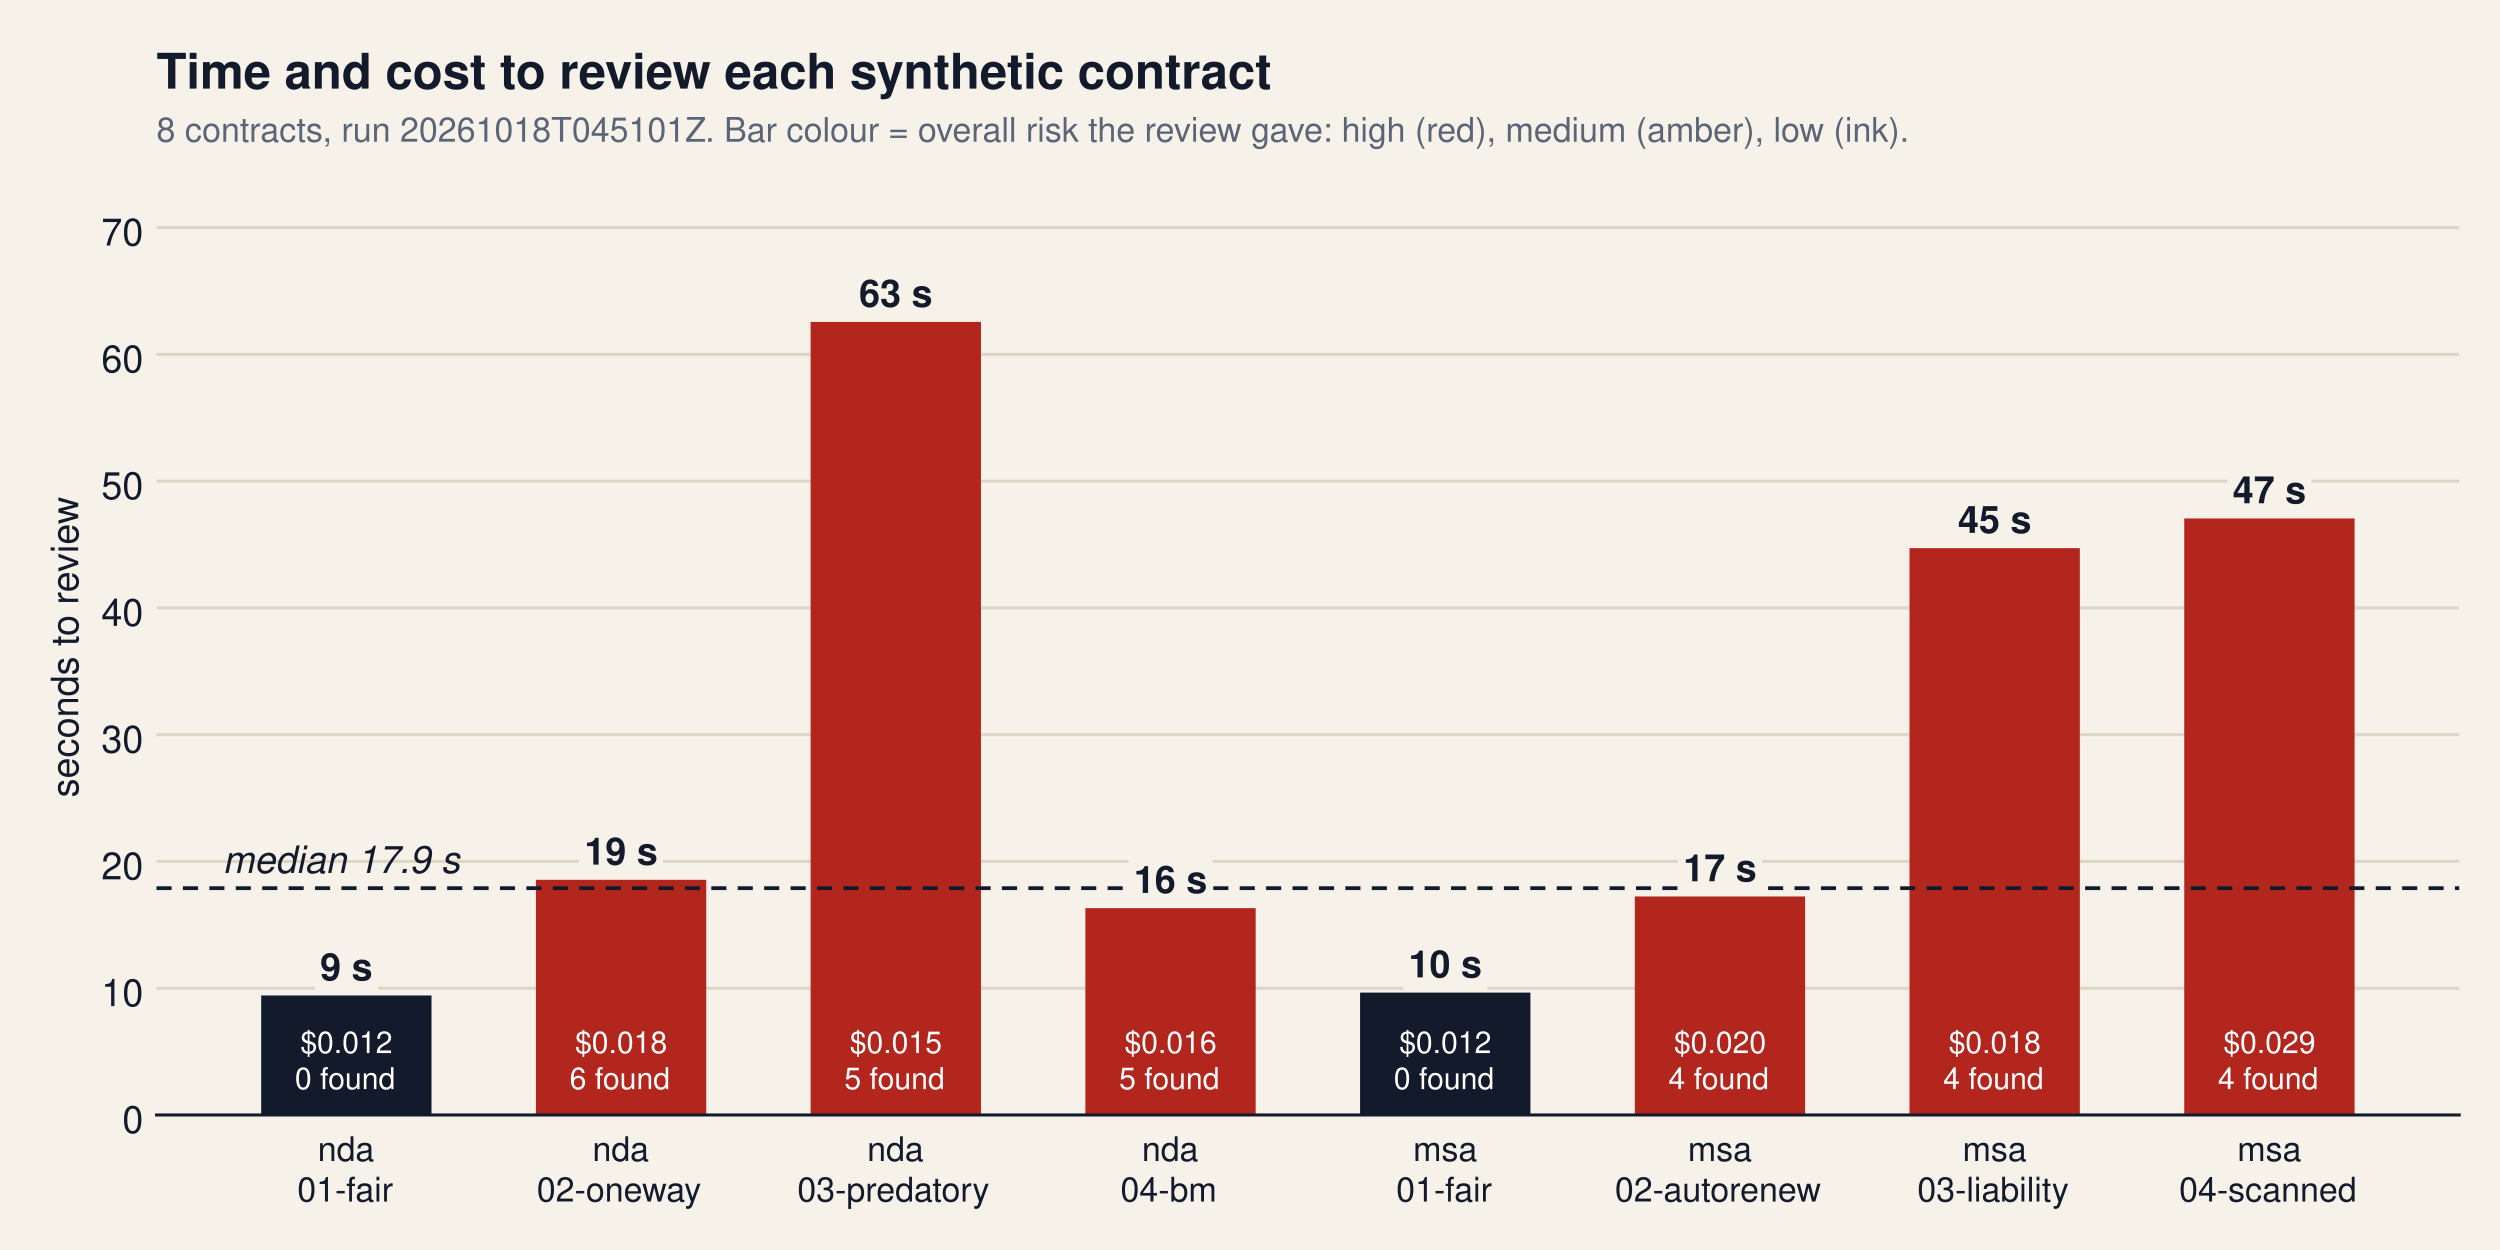
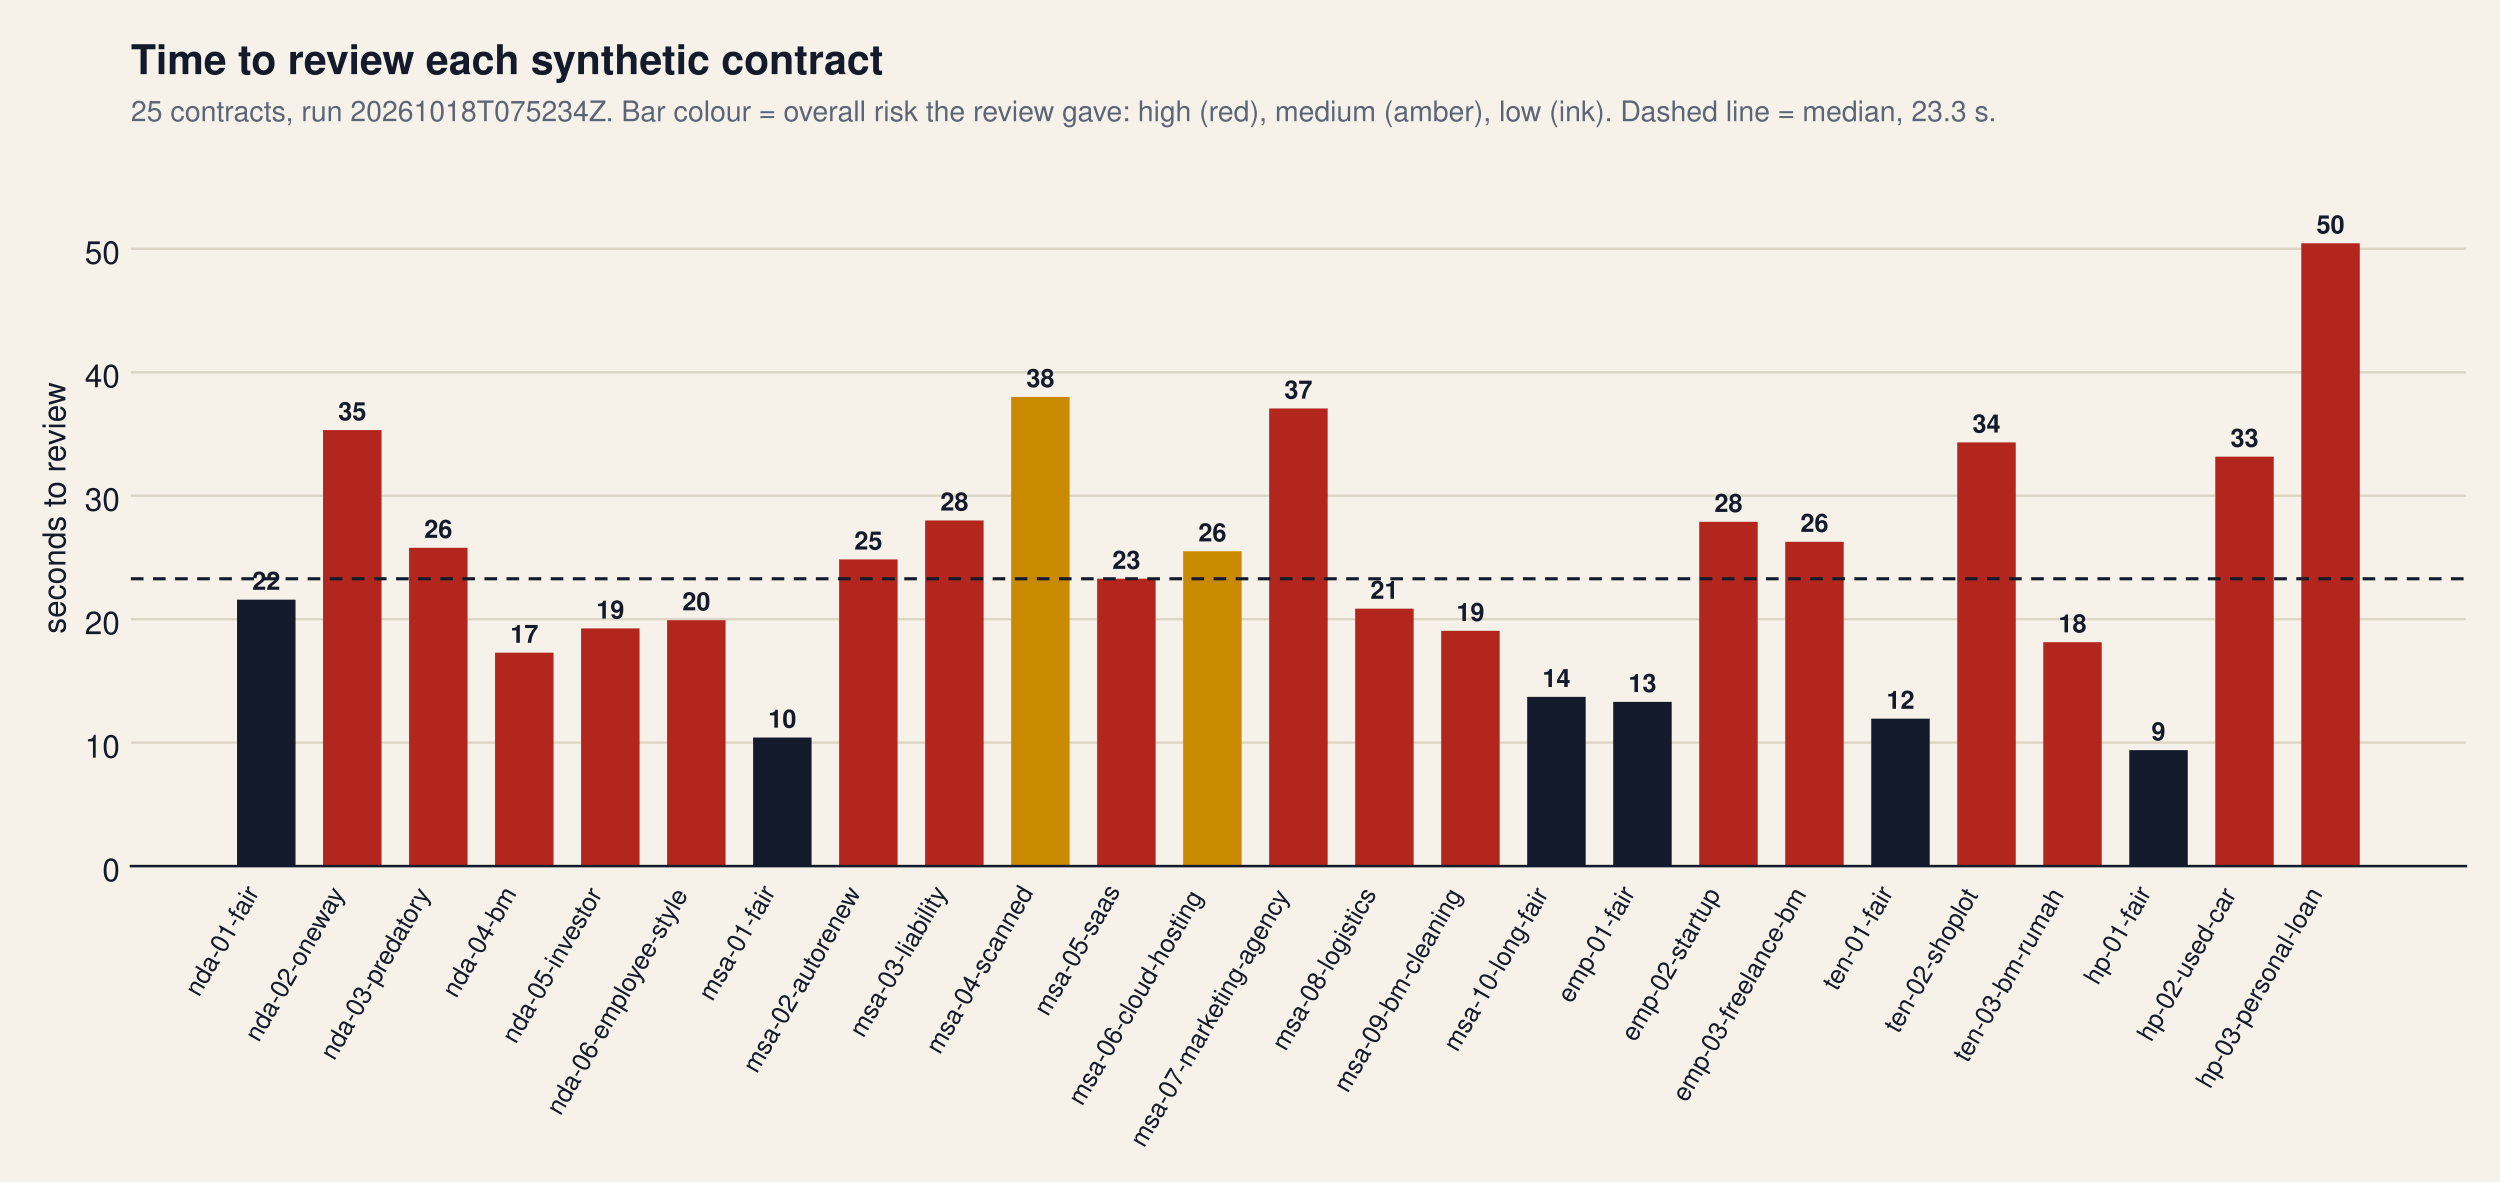
- <svg xmlns="http://www.w3.org/2000/svg" width="662.4pt" height="331.2pt" viewBox="0 0 662.4 331.2" version="1.1">
+ <svg xmlns="http://www.w3.org/2000/svg" width="792pt" height="374.4pt" viewBox="0 0 792 374.4" version="1.1">
  <defs>
    <style type="text/css">*{stroke-linejoin: round; stroke-linecap: butt}</style>
  </defs>
  <g id="figure_1">
    <g id="patch_1">
-       <path d="M 0 331.2  L 662.4 331.2  L 662.4 0  L 0 0  z " style="fill: #f6f2e9" />
+       <path d="M 0 374.4  L 792 374.4  L 792 0  L 0 0  z " style="fill: #f6f2e9" />
    </g>
    <g id="axes_1">
      <g id="patch_2">
-         <path d="M 41.47 295.426  L 651.6 295.426  L 651.6 47.475  L 41.47 47.475  z " style="fill: #f6f2e9" />
+         <path d="M 41.47 274.38  L 781.2 274.38  L 781.2 47.475  L 41.47 47.475  z " style="fill: #f6f2e9" />
      </g>
      <g id="matplotlib.axis_1">
        <g id="xtick_1">
          <g id="line2d_1" />
          <g id="text_1">
-             <text style="font-size: 9px; font-family: 'Helvetica Neue', 'Helvetica', 'DejaVu Sans'; fill: #121a2b" transform="translate(84.18152 307.62)">nda</text>
-             <text style="font-size: 9px; font-family: 'Helvetica Neue', 'Helvetica', 'DejaVu Sans'; fill: #121a2b" transform="translate(78.76816 318.357)">01-fair</text>
+             <text style="font-size: 8px; font-family: 'Helvetica Neue', 'Helvetica', 'DejaVu Sans'; fill: #121a2b" transform="translate(63.0271 316.079) rotate(-60)">nda-01-fair</text>
          </g>
        </g>
        <g id="xtick_2">
          <g id="line2d_2" />
          <g id="text_2">
-             <text style="font-size: 9px; font-family: 'Helvetica Neue', 'Helvetica', 'DejaVu Sans'; fill: #121a2b" transform="translate(156.972 307.62)">nda</text>
-             <text style="font-size: 9px; font-family: 'Helvetica Neue', 'Helvetica', 'DejaVu Sans'; fill: #121a2b" transform="translate(142.2254 318.357)">02-oneway</text>
+             <text style="font-size: 8px; font-family: 'Helvetica Neue', 'Helvetica', 'DejaVu Sans'; fill: #121a2b" transform="translate(81.97889 330.4485) rotate(-60)">nda-02-oneway</text>
          </g>
        </g>
        <g id="xtick_3">
          <g id="line2d_3" />
          <g id="text_3">
-             <text style="font-size: 9px; font-family: 'Helvetica Neue', 'Helvetica', 'DejaVu Sans'; fill: #121a2b" transform="translate(229.7625 307.62)">nda</text>
-             <text style="font-size: 9px; font-family: 'Helvetica Neue', 'Helvetica', 'DejaVu Sans'; fill: #121a2b" transform="translate(211.2584 318.357)">03-predatory</text>
+             <text style="font-size: 8px; font-family: 'Helvetica Neue', 'Helvetica', 'DejaVu Sans'; fill: #121a2b" transform="translate(105.8869 336.2335) rotate(-60)">nda-03-predatory</text>
          </g>
        </g>
        <g id="xtick_4">
          <g id="line2d_4" />
          <g id="text_4">
-             <text style="font-size: 9px; font-family: 'Helvetica Neue', 'Helvetica', 'DejaVu Sans'; fill: #121a2b" transform="translate(302.553 307.62)">nda</text>
-             <text style="font-size: 9px; font-family: 'Helvetica Neue', 'Helvetica', 'DejaVu Sans'; fill: #121a2b" transform="translate(296.8788 318.357)">04-bm</text>
+             <text style="font-size: 8px; font-family: 'Helvetica Neue', 'Helvetica', 'DejaVu Sans'; fill: #121a2b" transform="translate(144.5394 316.4806) rotate(-60)">nda-04-bm</text>
          </g>
        </g>
        <g id="xtick_5">
          <g id="line2d_5" />
          <g id="text_5">
-             <text style="font-size: 9px; font-family: 'Helvetica Neue', 'Helvetica', 'DejaVu Sans'; fill: #121a2b" transform="translate(374.4253 307.62)">msa</text>
-             <text style="font-size: 9px; font-family: 'Helvetica Neue', 'Helvetica', 'DejaVu Sans'; fill: #121a2b" transform="translate(369.9302 318.357)">01-fair</text>
+             <text style="font-size: 8px; font-family: 'Helvetica Neue', 'Helvetica', 'DejaVu Sans'; fill: #121a2b" transform="translate(163.423 330.9681) rotate(-60)">nda-05-investor</text>
          </g>
        </g>
        <g id="xtick_6">
          <g id="line2d_6" />
          <g id="text_6">
-             <text style="font-size: 9px; font-family: 'Helvetica Neue', 'Helvetica', 'DejaVu Sans'; fill: #121a2b" transform="translate(447.2158 307.62)">msa</text>
-             <text style="font-size: 9px; font-family: 'Helvetica Neue', 'Helvetica', 'DejaVu Sans'; fill: #121a2b" transform="translate(427.884 318.357)">02-autorenew</text>
+             <text style="font-size: 8px; font-family: 'Helvetica Neue', 'Helvetica', 'DejaVu Sans'; fill: #121a2b" transform="translate(177.5542 353.6872) rotate(-60)">nda-06-employee-style</text>
          </g>
        </g>
        <g id="xtick_7">
          <g id="line2d_7" />
          <g id="text_7">
-             <text style="font-size: 9px; font-family: 'Helvetica Neue', 'Helvetica', 'DejaVu Sans'; fill: #121a2b" transform="translate(520.0063 307.62)">msa</text>
-             <text style="font-size: 9px; font-family: 'Helvetica Neue', 'Helvetica', 'DejaVu Sans'; fill: #121a2b" transform="translate(508.0088 318.357)">03-liability</text>
+             <text style="font-size: 8px; font-family: 'Helvetica Neue', 'Helvetica', 'DejaVu Sans'; fill: #121a2b" transform="translate(225.6991 317.4928) rotate(-60)">msa-01-fair</text>
          </g>
        </g>
        <g id="xtick_8">
          <g id="line2d_8" />
          <g id="text_8">
-             <text style="font-size: 9px; font-family: 'Helvetica Neue', 'Helvetica', 'DejaVu Sans'; fill: #121a2b" transform="translate(592.7968 307.62)">msa</text>
-             <text style="font-size: 9px; font-family: 'Helvetica Neue', 'Helvetica', 'DejaVu Sans'; fill: #121a2b" transform="translate(577.3758 318.357)">04-scanned</text>
+             <text style="font-size: 8px; font-family: 'Helvetica Neue', 'Helvetica', 'DejaVu Sans'; fill: #121a2b" transform="translate(239.7591 340.3353) rotate(-60)">msa-02-autorenew</text>
+           </g>
+         </g>
+         <g id="xtick_9">
+           <g id="line2d_9" />
+           <g id="text_9">
+             <text style="font-size: 8px; font-family: 'Helvetica Neue', 'Helvetica', 'DejaVu Sans'; fill: #121a2b" transform="translate(273.5265 329.0434) rotate(-60)">msa-03-liability</text>
+           </g>
+         </g>
+         <g id="xtick_10">
+           <g id="line2d_10" />
+           <g id="text_10">
+             <text style="font-size: 8px; font-family: 'Helvetica Neue', 'Helvetica', 'DejaVu Sans'; fill: #121a2b" transform="translate(297.7314 334.3142) rotate(-60)">msa-04-scanned</text>
+           </g>
+         </g>
+         <g id="xtick_11">
+           <g id="line2d_11" />
+           <g id="text_11">
+             <text style="font-size: 8px; font-family: 'Helvetica Neue', 'Helvetica', 'DejaVu Sans'; fill: #121a2b" transform="translate(331.9469 322.2462) rotate(-60)">msa-05-saas</text>
+           </g>
+         </g>
+         <g id="xtick_12">
+           <g id="line2d_12" />
+           <g id="text_12">
+             <text style="font-size: 8px; font-family: 'Helvetica Neue', 'Helvetica', 'DejaVu Sans'; fill: #121a2b" transform="translate(342.8187 350.6107) rotate(-60)">msa-06-cloud-hosting</text>
+           </g>
+         </g>
+         <g id="xtick_13">
+           <g id="line2d_13" />
+           <g id="text_13">
+             <text style="font-size: 8px; font-family: 'Helvetica Neue', 'Helvetica', 'DejaVu Sans'; fill: #121a2b" transform="translate(362.4343 363.8305) rotate(-60)">msa-07-marketing-agency</text>
+           </g>
+         </g>
+         <g id="xtick_14">
+           <g id="line2d_14" />
+           <g id="text_14">
+             <text style="font-size: 8px; font-family: 'Helvetica Neue', 'Helvetica', 'DejaVu Sans'; fill: #121a2b" transform="translate(407.3223 333.2772) rotate(-60)">msa-08-logistics</text>
+           </g>
+         </g>
+         <g id="xtick_15">
+           <g id="line2d_15" />
+           <g id="text_15">
+             <text style="font-size: 8px; font-family: 'Helvetica Neue', 'Helvetica', 'DejaVu Sans'; fill: #121a2b" transform="translate(426.931 346.5089) rotate(-60)">msa-09-bm-cleaning</text>
+           </g>
+         </g>
+         <g id="xtick_16">
+           <g id="line2d_16" />
+           <g id="text_16">
+             <text style="font-size: 8px; font-family: 'Helvetica Neue', 'Helvetica', 'DejaVu Sans'; fill: #121a2b" transform="translate(461.6709 333.5326) rotate(-60)">msa-10-long-fair</text>
+           </g>
+         </g>
+         <g id="xtick_17">
+           <g id="line2d_17" />
+           <g id="text_17">
+             <text style="font-size: 8px; font-family: 'Helvetica Neue', 'Helvetica', 'DejaVu Sans'; fill: #121a2b" transform="translate(497.8077 318.1369) rotate(-60)">emp-01-fair</text>
+           </g>
+         </g>
+         <g id="xtick_18">
+           <g id="line2d_18" />
+           <g id="text_18">
+             <text style="font-size: 8px; font-family: 'Helvetica Neue', 'Helvetica', 'DejaVu Sans'; fill: #121a2b" transform="translate(518.012 330.337) rotate(-60)">emp-02-startup</text>
+           </g>
+         </g>
+         <g id="xtick_19">
+           <g id="line2d_19" />
+           <g id="text_19">
+             <text style="font-size: 8px; font-family: 'Helvetica Neue', 'Helvetica', 'DejaVu Sans'; fill: #121a2b" transform="translate(534.2195 349.4599) rotate(-60)">emp-03-freelance-bm</text>
+           </g>
+         </g>
+         <g id="xtick_20">
+           <g id="line2d_20" />
+           <g id="text_20">
+             <text style="font-size: 8px; font-family: 'Helvetica Neue', 'Helvetica', 'DejaVu Sans'; fill: #121a2b" transform="translate(581.8519 314.1531) rotate(-60)">ten-01-fair</text>
+           </g>
+         </g>
+         <g id="xtick_21">
+           <g id="line2d_21" />
+           <g id="text_21">
+             <text style="font-size: 8px; font-family: 'Helvetica Neue', 'Helvetica', 'DejaVu Sans'; fill: #121a2b" transform="translate(601.3156 327.6361) rotate(-60)">ten-02-shoplot</text>
+           </g>
+         </g>
+         <g id="xtick_22">
+           <g id="line2d_22" />
+           <g id="text_22">
+             <text style="font-size: 8px; font-family: 'Helvetica Neue', 'Helvetica', 'DejaVu Sans'; fill: #121a2b" transform="translate(623.2205 336.8906) rotate(-60)">ten-03-bm-rumah</text>
+           </g>
+         </g>
+         <g id="xtick_23">
+           <g id="line2d_23" />
+           <g id="text_23">
+             <text style="font-size: 8px; font-family: 'Helvetica Neue', 'Helvetica', 'DejaVu Sans'; fill: #121a2b" transform="translate(664.6323 312.3583) rotate(-60)">hp-01-fair</text>
+           </g>
+         </g>
+         <g id="xtick_24">
+           <g id="line2d_24" />
+           <g id="text_24">
+             <text style="font-size: 8px; font-family: 'Helvetica Neue', 'Helvetica', 'DejaVu Sans'; fill: #121a2b" transform="translate(681.5041 330.3305) rotate(-60)">hp-02-used-car</text>
+           </g>
+         </g>
+         <g id="xtick_25">
+           <g id="line2d_25" />
+           <g id="text_25">
+             <text style="font-size: 8px; font-family: 'Helvetica Neue', 'Helvetica', 'DejaVu Sans'; fill: #121a2b" transform="translate(700.1596 345.2132) rotate(-60)">hp-03-personal-loan</text>
          </g>
        </g>
      </g>
      <g id="matplotlib.axis_2">
        <g id="ytick_1">
-           <g id="line2d_9">
-             <path d="M 41.47 295.426  L 651.6 295.426  " clip-path="url(#p189ae8c915)" style="fill: none; stroke: #ddd6c6; stroke-width: 0.8; stroke-linecap: square" />
-           </g>
-           <g id="line2d_10" />
-           <g id="text_9">
-             <text style="font-size: 10px; font-family: 'Helvetica Neue', 'Helvetica', 'DejaVu Sans'; text-anchor: end; fill: #121a2b" x="37.97" y="300.186" transform="rotate(-0 37.97 300.186)">0</text>
+           <g id="line2d_26">
+             <path d="M 41.47 274.38  L 781.2 274.38  " clip-path="url(#p3b7b2de512)" style="fill: none; stroke: #ddd6c6; stroke-width: 0.8; stroke-linecap: square" />
+           </g>
+           <g id="line2d_27" />
+           <g id="text_26">
+             <text style="font-size: 10px; font-family: 'Helvetica Neue', 'Helvetica', 'DejaVu Sans'; text-anchor: end; fill: #121a2b" x="37.97" y="279.14" transform="rotate(-0 37.97 279.14)">0</text>
          </g>
        </g>
        <g id="ytick_2">
-           <g id="line2d_11">
-             <path d="M 41.47 261.836  L 651.6 261.836  " clip-path="url(#p189ae8c915)" style="fill: none; stroke: #ddd6c6; stroke-width: 0.8; stroke-linecap: square" />
-           </g>
-           <g id="line2d_12" />
-           <g id="text_10">
-             <text style="font-size: 10px; font-family: 'Helvetica Neue', 'Helvetica', 'DejaVu Sans'; text-anchor: end; fill: #121a2b" x="37.97" y="266.596" transform="rotate(-0 37.97 266.5962)">10</text>
+           <g id="line2d_28">
+             <path d="M 41.47 235.266  L 781.2 235.266  " clip-path="url(#p3b7b2de512)" style="fill: none; stroke: #ddd6c6; stroke-width: 0.8; stroke-linecap: square" />
+           </g>
+           <g id="line2d_29" />
+           <g id="text_27">
+             <text style="font-size: 10px; font-family: 'Helvetica Neue', 'Helvetica', 'DejaVu Sans'; text-anchor: end; fill: #121a2b" x="37.97" y="240.026" transform="rotate(-0 37.97 240.0264)">10</text>
          </g>
        </g>
        <g id="ytick_3">
-           <g id="line2d_13">
-             <path d="M 41.47 228.246  L 651.6 228.246  " clip-path="url(#p189ae8c915)" style="fill: none; stroke: #ddd6c6; stroke-width: 0.8; stroke-linecap: square" />
-           </g>
-           <g id="line2d_14" />
-           <g id="text_11">
-             <text style="font-size: 10px; font-family: 'Helvetica Neue', 'Helvetica', 'DejaVu Sans'; text-anchor: end; fill: #121a2b" x="37.97" y="233.006" transform="rotate(-0 37.97 233.0063)">20</text>
+           <g id="line2d_30">
+             <path d="M 41.47 196.153  L 781.2 196.153  " clip-path="url(#p3b7b2de512)" style="fill: none; stroke: #ddd6c6; stroke-width: 0.8; stroke-linecap: square" />
+           </g>
+           <g id="line2d_31" />
+           <g id="text_28">
+             <text style="font-size: 10px; font-family: 'Helvetica Neue', 'Helvetica', 'DejaVu Sans'; text-anchor: end; fill: #121a2b" x="37.97" y="200.913" transform="rotate(-0 37.97 200.9128)">20</text>
          </g>
        </g>
        <g id="ytick_4">
-           <g id="line2d_15">
-             <path d="M 41.47 194.656  L 651.6 194.656  " clip-path="url(#p189ae8c915)" style="fill: none; stroke: #ddd6c6; stroke-width: 0.8; stroke-linecap: square" />
-           </g>
-           <g id="line2d_16" />
-           <g id="text_12">
-             <text style="font-size: 10px; font-family: 'Helvetica Neue', 'Helvetica', 'DejaVu Sans'; text-anchor: end; fill: #121a2b" x="37.97" y="199.416" transform="rotate(-0 37.97 199.4165)">30</text>
+           <g id="line2d_32">
+             <path d="M 41.47 157.039  L 781.2 157.039  " clip-path="url(#p3b7b2de512)" style="fill: none; stroke: #ddd6c6; stroke-width: 0.8; stroke-linecap: square" />
+           </g>
+           <g id="line2d_33" />
+           <g id="text_29">
+             <text style="font-size: 10px; font-family: 'Helvetica Neue', 'Helvetica', 'DejaVu Sans'; text-anchor: end; fill: #121a2b" x="37.97" y="161.799" transform="rotate(-0 37.97 161.7991)">30</text>
          </g>
        </g>
        <g id="ytick_5">
-           <g id="line2d_17">
-             <path d="M 41.47 161.067  L 651.6 161.067  " clip-path="url(#p189ae8c915)" style="fill: none; stroke: #ddd6c6; stroke-width: 0.8; stroke-linecap: square" />
-           </g>
-           <g id="line2d_18" />
-           <g id="text_13">
-             <text style="font-size: 10px; font-family: 'Helvetica Neue', 'Helvetica', 'DejaVu Sans'; text-anchor: end; fill: #121a2b" x="37.97" y="165.827" transform="rotate(-0 37.97 165.8266)">40</text>
+           <g id="line2d_34">
+             <path d="M 41.47 117.925  L 781.2 117.925  " clip-path="url(#p3b7b2de512)" style="fill: none; stroke: #ddd6c6; stroke-width: 0.8; stroke-linecap: square" />
+           </g>
+           <g id="line2d_35" />
+           <g id="text_30">
+             <text style="font-size: 10px; font-family: 'Helvetica Neue', 'Helvetica', 'DejaVu Sans'; text-anchor: end; fill: #121a2b" x="37.97" y="122.685" transform="rotate(-0 37.97 122.6855)">40</text>
          </g>
        </g>
        <g id="ytick_6">
-           <g id="line2d_19">
-             <path d="M 41.47 127.477  L 651.6 127.477  " clip-path="url(#p189ae8c915)" style="fill: none; stroke: #ddd6c6; stroke-width: 0.8; stroke-linecap: square" />
-           </g>
-           <g id="line2d_20" />
-           <g id="text_14">
-             <text style="font-size: 10px; font-family: 'Helvetica Neue', 'Helvetica', 'DejaVu Sans'; text-anchor: end; fill: #121a2b" x="37.97" y="132.237" transform="rotate(-0 37.97 132.2368)">50</text>
-           </g>
-         </g>
-         <g id="ytick_7">
-           <g id="line2d_21">
-             <path d="M 41.47 93.887  L 651.6 93.887  " clip-path="url(#p189ae8c915)" style="fill: none; stroke: #ddd6c6; stroke-width: 0.8; stroke-linecap: square" />
-           </g>
-           <g id="line2d_22" />
-           <g id="text_15">
-             <text style="font-size: 10px; font-family: 'Helvetica Neue', 'Helvetica', 'DejaVu Sans'; text-anchor: end; fill: #121a2b" x="37.97" y="98.647" transform="rotate(-0 37.97 98.64696)">60</text>
-           </g>
-         </g>
-         <g id="ytick_8">
-           <g id="line2d_23">
-             <path d="M 41.47 60.297  L 651.6 60.297  " clip-path="url(#p189ae8c915)" style="fill: none; stroke: #ddd6c6; stroke-width: 0.8; stroke-linecap: square" />
-           </g>
-           <g id="line2d_24" />
-           <g id="text_16">
-             <text style="font-size: 10px; font-family: 'Helvetica Neue', 'Helvetica', 'DejaVu Sans'; text-anchor: end; fill: #121a2b" x="37.97" y="65.057" transform="rotate(-0 37.97 65.05712)">70</text>
-           </g>
-         </g>
-         <g id="text_17">
-           <text style="font-size: 10px; font-family: 'Helvetica Neue', 'Helvetica', 'DejaVu Sans'; text-anchor: middle; fill: #121a2b" x="20.721" y="171.451" transform="rotate(-90 20.72125 171.4505)">seconds to review</text>
+           <g id="line2d_36">
+             <path d="M 41.47 78.812  L 781.2 78.812  " clip-path="url(#p3b7b2de512)" style="fill: none; stroke: #ddd6c6; stroke-width: 0.8; stroke-linecap: square" />
+           </g>
+           <g id="line2d_37" />
+           <g id="text_31">
+             <text style="font-size: 10px; font-family: 'Helvetica Neue', 'Helvetica', 'DejaVu Sans'; text-anchor: end; fill: #121a2b" x="37.97" y="83.572" transform="rotate(-0 37.97 83.57186)">50</text>
+           </g>
+         </g>
+         <g id="text_32">
+           <text style="font-size: 10px; font-family: 'Helvetica Neue', 'Helvetica', 'DejaVu Sans'; text-anchor: middle; fill: #121a2b" x="20.721" y="160.928" transform="rotate(-90 20.72125 160.9275)">seconds to review</text>
        </g>
      </g>
      <g id="patch_3">
-         <path d="M 69.203 295.426  L 114.333 295.426  L 114.333 263.757  L 69.203 263.757  z " clip-path="url(#p189ae8c915)" style="fill: #121a2b" />
+         <path d="M 75.094 274.38  L 93.623 274.38  L 93.623 189.977  L 75.094 189.977  z " clip-path="url(#p3b7b2de512)" style="fill: #121a2b" />
      </g>
      <g id="patch_4">
-         <path d="M 141.994 295.426  L 187.124 295.426  L 187.124 233.117  L 141.994 233.117  z " clip-path="url(#p189ae8c915)" style="fill: #b3261e" />
+         <path d="M 102.342 274.38  L 120.871 274.38  L 120.871 136.254  L 102.342 136.254  z " clip-path="url(#p3b7b2de512)" style="fill: #b3261e" />
      </g>
      <g id="patch_5">
-         <path d="M 214.784 295.426  L 259.914 295.426  L 259.914 85.298  L 214.784 85.298  z " clip-path="url(#p189ae8c915)" style="fill: #b3261e" />
+         <path d="M 129.59 274.38  L 148.119 274.38  L 148.119 173.537  L 129.59 173.537  z " clip-path="url(#p3b7b2de512)" style="fill: #b3261e" />
      </g>
      <g id="patch_6">
-         <path d="M 287.575 295.426  L 332.705 295.426  L 332.705 240.617  L 287.575 240.617  z " clip-path="url(#p189ae8c915)" style="fill: #b3261e" />
+         <path d="M 156.838 274.38  L 175.367 274.38  L 175.367 206.772  L 156.838 206.772  z " clip-path="url(#p3b7b2de512)" style="fill: #b3261e" />
      </g>
      <g id="patch_7">
-         <path d="M 360.365 295.426  L 405.495 295.426  L 405.495 262.995  L 360.365 262.995  z " clip-path="url(#p189ae8c915)" style="fill: #121a2b" />
+         <path d="M 184.086 274.38  L 202.615 274.38  L 202.615 199.086  L 184.086 199.086  z " clip-path="url(#p3b7b2de512)" style="fill: #b3261e" />
      </g>
      <g id="patch_8">
-         <path d="M 433.156 295.426  L 478.286 295.426  L 478.286 237.534  L 433.156 237.534  z " clip-path="url(#p189ae8c915)" style="fill: #b3261e" />
+         <path d="M 211.334 274.38  L 229.863 274.38  L 229.863 196.485  L 211.334 196.485  z " clip-path="url(#p3b7b2de512)" style="fill: #b3261e" />
      </g>
      <g id="patch_9">
-         <path d="M 505.946 295.426  L 551.076 295.426  L 551.076 145.229  L 505.946 145.229  z " clip-path="url(#p189ae8c915)" style="fill: #b3261e" />
+         <path d="M 238.582 274.38  L 257.111 274.38  L 257.111 233.651  L 238.582 233.651  z " clip-path="url(#p3b7b2de512)" style="fill: #121a2b" />
      </g>
      <g id="patch_10">
-         <path d="M 578.737 295.426  L 623.867 295.426  L 623.867 137.376  L 578.737 137.376  z " clip-path="url(#p189ae8c915)" style="fill: #b3261e" />
-       </g>
-       <g id="line2d_25">
-         <path d="M 41.47 235.325  L 651.6 235.325  " clip-path="url(#p189ae8c915)" style="fill: none; stroke-dasharray: 4,3; stroke-dashoffset: 0; stroke: #121a2b" />
+         <path d="M 265.83 274.38  L 284.359 274.38  L 284.359 177.222  L 265.83 177.222  z " clip-path="url(#p3b7b2de512)" style="fill: #b3261e" />
      </g>
      <g id="patch_11">
-         <path d="M 41.47 295.426  L 651.6 295.426  " style="fill: none; stroke: #121a2b; stroke-width: 0.8; stroke-linejoin: miter; stroke-linecap: square" />
-       </g>
-       <g id="text_18">
-         <text style="font-style: italic; font-size: 10px; font-family: 'Helvetica Neue', 'Helvetica', 'DejaVu Sans'; text-anchor: start; fill: #121a2b" x="59.013" y="231.295" transform="rotate(-0 59.01251 231.2946)">median 17.9 s</text>
-       </g>
-       <g id="text_19">
-         <g id="patch_12">
-           <path d="M 83.414 263.397  L 100.123 263.397  L 100.123 248.477  L 83.414 248.477  z " style="fill: #f6f2e9" />
-         </g>
-         <text style="font-weight: 700; font-size: 10px; font-family: 'Helvetica Neue', 'Helvetica', 'DejaVu Sans'; text-anchor: middle; fill: #121a2b" x="91.768" y="259.727" transform="rotate(-0 91.76824 259.7267)">9 s</text>
-       </g>
-       <g id="text_20">
-         <text style="font-size: 8px; font-family: 'Helvetica Neue', 'Helvetica', 'DejaVu Sans'; fill: #ffffff" transform="translate(79.53761 279.0275)">$0.012</text>
-         <text style="font-size: 8px; font-family: 'Helvetica Neue', 'Helvetica', 'DejaVu Sans'; fill: #ffffff" transform="translate(78.13324 288.5715)">0 found</text>
-       </g>
-       <g id="text_21">
-         <g id="patch_13">
-           <path d="M 153.424 232.756  L 175.693 232.756  L 175.693 217.836  L 153.424 217.836  z " style="fill: #f6f2e9" />
-         </g>
-         <text style="font-weight: 700; font-size: 10px; font-family: 'Helvetica Neue', 'Helvetica', 'DejaVu Sans'; text-anchor: middle; fill: #121a2b" x="164.559" y="229.086" transform="rotate(-0 164.5587 229.0861)">19 s</text>
-       </g>
-       <g id="text_22">
-         <text style="font-size: 8px; font-family: 'Helvetica Neue', 'Helvetica', 'DejaVu Sans'; fill: #ffffff" transform="translate(152.3281 279.0275)">$0.018</text>
-         <text style="font-size: 8px; font-family: 'Helvetica Neue', 'Helvetica', 'DejaVu Sans'; fill: #ffffff" transform="translate(150.9237 288.5715)">6 found</text>
-       </g>
-       <g id="text_23">
-         <g id="patch_14">
-           <path d="M 226.215 84.937  L 248.484 84.937  L 248.484 70.017  L 226.215 70.017  z " style="fill: #f6f2e9" />
-         </g>
-         <text style="font-weight: 700; font-size: 10px; font-family: 'Helvetica Neue', 'Helvetica', 'DejaVu Sans'; text-anchor: middle; fill: #121a2b" x="237.349" y="81.267" transform="rotate(-0 237.3492 81.26725)">63 s</text>
-       </g>
-       <g id="text_24">
-         <text style="font-size: 8px; font-family: 'Helvetica Neue', 'Helvetica', 'DejaVu Sans'; fill: #ffffff" transform="translate(225.1186 279.0275)">$0.015</text>
-         <text style="font-size: 8px; font-family: 'Helvetica Neue', 'Helvetica', 'DejaVu Sans'; fill: #ffffff" transform="translate(223.7142 288.5715)">5 found</text>
-       </g>
-       <g id="text_25">
-         <g id="patch_15">
-           <path d="M 299.005 240.257  L 321.274 240.257  L 321.274 225.337  L 299.005 225.337  z " style="fill: #f6f2e9" />
-         </g>
-         <text style="font-weight: 700; font-size: 10px; font-family: 'Helvetica Neue', 'Helvetica', 'DejaVu Sans'; text-anchor: middle; fill: #121a2b" x="310.14" y="236.587" transform="rotate(-0 310.1397 236.5867)">16 s</text>
-       </g>
-       <g id="text_26">
-         <text style="font-size: 8px; font-family: 'Helvetica Neue', 'Helvetica', 'DejaVu Sans'; fill: #ffffff" transform="translate(297.9091 279.0275)">$0.016</text>
-         <text style="font-size: 8px; font-family: 'Helvetica Neue', 'Helvetica', 'DejaVu Sans'; fill: #ffffff" transform="translate(296.5047 288.5715)">5 found</text>
-       </g>
-       <g id="text_27">
-         <g id="patch_16">
-           <path d="M 371.796 262.634  L 394.065 262.634  L 394.065 247.714  L 371.796 247.714  z " style="fill: #f6f2e9" />
-         </g>
-         <text style="font-weight: 700; font-size: 10px; font-family: 'Helvetica Neue', 'Helvetica', 'DejaVu Sans'; text-anchor: middle; fill: #121a2b" x="382.93" y="258.964" transform="rotate(-0 382.9303 258.9642)">10 s</text>
-       </g>
-       <g id="text_28">
-         <text style="font-size: 8px; font-family: 'Helvetica Neue', 'Helvetica', 'DejaVu Sans'; fill: #ffffff" transform="translate(370.6996 279.0275)">$0.012</text>
-         <text style="font-size: 8px; font-family: 'Helvetica Neue', 'Helvetica', 'DejaVu Sans'; fill: #ffffff" transform="translate(369.2953 288.5715)">0 found</text>
-       </g>
-       <g id="text_29">
-         <g id="patch_17">
-           <path d="M 444.586 237.173  L 466.855 237.173  L 466.855 222.253  L 444.586 222.253  z " style="fill: #f6f2e9" />
-         </g>
-         <text style="font-weight: 700; font-size: 10px; font-family: 'Helvetica Neue', 'Helvetica', 'DejaVu Sans'; text-anchor: middle; fill: #121a2b" x="455.721" y="233.503" transform="rotate(-0 455.7208 233.5031)">17 s</text>
-       </g>
-       <g id="text_30">
-         <text style="font-size: 8px; font-family: 'Helvetica Neue', 'Helvetica', 'DejaVu Sans'; fill: #ffffff" transform="translate(443.4901 279.0275)">$0.020</text>
-         <text style="font-size: 8px; font-family: 'Helvetica Neue', 'Helvetica', 'DejaVu Sans'; fill: #ffffff" transform="translate(442.0858 288.5715)">4 found</text>
-       </g>
-       <g id="text_31">
-         <g id="patch_18">
-           <path d="M 517.377 144.868  L 539.646 144.868  L 539.646 129.948  L 517.377 129.948  z " style="fill: #f6f2e9" />
-         </g>
-         <text style="font-weight: 700; font-size: 10px; font-family: 'Helvetica Neue', 'Helvetica', 'DejaVu Sans'; text-anchor: middle; fill: #121a2b" x="528.511" y="141.198" transform="rotate(-0 528.5113 141.1982)">45 s</text>
-       </g>
-       <g id="text_32">
-         <text style="font-size: 8px; font-family: 'Helvetica Neue', 'Helvetica', 'DejaVu Sans'; fill: #ffffff" transform="translate(516.2806 279.0275)">$0.018</text>
-         <text style="font-size: 8px; font-family: 'Helvetica Neue', 'Helvetica', 'DejaVu Sans'; fill: #ffffff" transform="translate(514.8763 288.5715)">4 found</text>
+         <path d="M 293.078 274.38  L 311.607 274.38  L 311.607 164.874  L 293.078 164.874  z " clip-path="url(#p3b7b2de512)" style="fill: #b3261e" />
+       </g>
+       <g id="patch_12">
+         <path d="M 320.327 274.38  L 338.855 274.38  L 338.855 125.744  L 320.327 125.744  z " clip-path="url(#p3b7b2de512)" style="fill: #c98a00" />
+       </g>
+       <g id="patch_13">
+         <path d="M 347.575 274.38  L 366.103 274.38  L 366.103 183.347  L 347.575 183.347  z " clip-path="url(#p3b7b2de512)" style="fill: #b3261e" />
+       </g>
+       <g id="patch_14">
+         <path d="M 374.823 274.38  L 393.351 274.38  L 393.351 174.636  L 374.823 174.636  z " clip-path="url(#p3b7b2de512)" style="fill: #c98a00" />
+       </g>
+       <g id="patch_15">
+         <path d="M 402.071 274.38  L 420.599 274.38  L 420.599 129.405  L 402.071 129.405  z " clip-path="url(#p3b7b2de512)" style="fill: #b3261e" />
+       </g>
+       <g id="patch_16">
+         <path d="M 429.319 274.38  L 447.847 274.38  L 447.847 192.836  L 429.319 192.836  z " clip-path="url(#p3b7b2de512)" style="fill: #b3261e" />
+       </g>
+       <g id="patch_17">
+         <path d="M 456.567 274.38  L 475.095 274.38  L 475.095 199.845  L 456.567 199.845  z " clip-path="url(#p3b7b2de512)" style="fill: #b3261e" />
+       </g>
+       <g id="patch_18">
+         <path d="M 483.815 274.38  L 502.343 274.38  L 502.343 220.763  L 483.815 220.763  z " clip-path="url(#p3b7b2de512)" style="fill: #121a2b" />
+       </g>
+       <g id="patch_19">
+         <path d="M 511.063 274.38  L 529.592 274.38  L 529.592 222.347  L 511.063 222.347  z " clip-path="url(#p3b7b2de512)" style="fill: #121a2b" />
+       </g>
+       <g id="patch_20">
+         <path d="M 538.311 274.38  L 556.84 274.38  L 556.84 165.316  L 538.311 165.316  z " clip-path="url(#p3b7b2de512)" style="fill: #b3261e" />
+       </g>
+       <g id="patch_21">
+         <path d="M 565.559 274.38  L 584.088 274.38  L 584.088 171.632  L 565.559 171.632  z " clip-path="url(#p3b7b2de512)" style="fill: #b3261e" />
+       </g>
+       <g id="patch_22">
+         <path d="M 592.807 274.38  L 611.336 274.38  L 611.336 227.678  L 592.807 227.678  z " clip-path="url(#p3b7b2de512)" style="fill: #121a2b" />
+       </g>
+       <g id="patch_23">
+         <path d="M 620.055 274.38  L 638.584 274.38  L 638.584 140.154  L 620.055 140.154  z " clip-path="url(#p3b7b2de512)" style="fill: #b3261e" />
+       </g>
+       <g id="patch_24">
+         <path d="M 647.303 274.38  L 665.832 274.38  L 665.832 203.459  L 647.303 203.459  z " clip-path="url(#p3b7b2de512)" style="fill: #b3261e" />
+       </g>
+       <g id="patch_25">
+         <path d="M 674.551 274.38  L 693.08 274.38  L 693.08 237.648  L 674.551 237.648  z " clip-path="url(#p3b7b2de512)" style="fill: #121a2b" />
+       </g>
+       <g id="patch_26">
+         <path d="M 701.799 274.38  L 720.328 274.38  L 720.328 144.679  L 701.799 144.679  z " clip-path="url(#p3b7b2de512)" style="fill: #b3261e" />
+       </g>
+       <g id="patch_27">
+         <path d="M 729.047 274.38  L 747.576 274.38  L 747.576 77.071  L 729.047 77.071  z " clip-path="url(#p3b7b2de512)" style="fill: #b3261e" />
+       </g>
+       <g id="line2d_38">
+         <path d="M 41.47 183.347  L 781.2 183.347  " clip-path="url(#p3b7b2de512)" style="fill: none; stroke-dasharray: 4,3; stroke-dashoffset: 0; stroke: #121a2b" />
+       </g>
+       <g id="patch_28">
+         <path d="M 41.47 274.38  L 781.2 274.38  " style="fill: none; stroke: #121a2b; stroke-width: 0.8; stroke-linejoin: miter; stroke-linecap: square" />
      </g>
      <g id="text_33">
-         <g id="patch_19">
-           <path d="M 590.167 137.015  L 612.436 137.015  L 612.436 122.095  L 590.167 122.095  z " style="fill: #f6f2e9" />
-         </g>
-         <text style="font-weight: 700; font-size: 10px; font-family: 'Helvetica Neue', 'Helvetica', 'DejaVu Sans'; text-anchor: middle; fill: #121a2b" x="601.302" y="133.345" transform="rotate(-0 601.3018 133.3449)">47 s</text>
+         <text style="font-weight: 700; font-size: 8px; font-family: 'Helvetica Neue', 'Helvetica', 'DejaVu Sans'; text-anchor: middle; fill: #121a2b" x="84.358" y="186.848" transform="rotate(-0 84.35843 186.8476)">22</text>
      </g>
      <g id="text_34">
-         <text style="font-size: 8px; font-family: 'Helvetica Neue', 'Helvetica', 'DejaVu Sans'; fill: #ffffff" transform="translate(589.0711 279.0275)">$0.029</text>
-         <text style="font-size: 8px; font-family: 'Helvetica Neue', 'Helvetica', 'DejaVu Sans'; fill: #ffffff" transform="translate(587.6668 288.5715)">4 found</text>
+         <text style="font-weight: 700; font-size: 8px; font-family: 'Helvetica Neue', 'Helvetica', 'DejaVu Sans'; text-anchor: middle; fill: #121a2b" x="111.606" y="133.125" transform="rotate(-0 111.6065 133.1251)">35</text>
      </g>
      <g id="text_35">
-         <text style="font-size: 9px; font-family: 'Helvetica Neue', 'Helvetica', 'DejaVu Sans'; text-anchor: start; fill: #5b6577" x="41.47" y="37.557" transform="rotate(-0 41.47 37.55696)">8 contracts, run 20261018T045101Z. Bar colour = overall risk the review gave: high (red), medium (amber), low (ink).</text>
+         <text style="font-weight: 700; font-size: 8px; font-family: 'Helvetica Neue', 'Helvetica', 'DejaVu Sans'; text-anchor: middle; fill: #121a2b" x="138.855" y="170.408" transform="rotate(-0 138.8545 170.4082)">26</text>
      </g>
      <g id="text_36">
-         <text style="font-weight: 700; font-size: 13px; font-family: 'Helvetica Neue', 'Helvetica', 'DejaVu Sans'; text-anchor: start; fill: #121a2b" x="41.47" y="23.475" transform="rotate(-0 41.47 23.475)">Time and cost to review each synthetic contract</text>
+         <text style="font-weight: 700; font-size: 8px; font-family: 'Helvetica Neue', 'Helvetica', 'DejaVu Sans'; text-anchor: middle; fill: #121a2b" x="166.103" y="203.643" transform="rotate(-0 166.1026 203.643)">17</text>
+       </g>
+       <g id="text_37">
+         <text style="font-weight: 700; font-size: 8px; font-family: 'Helvetica Neue', 'Helvetica', 'DejaVu Sans'; text-anchor: middle; fill: #121a2b" x="193.351" y="195.957" transform="rotate(-0 193.3506 195.9572)">19</text>
+       </g>
+       <g id="text_38">
+         <text style="font-weight: 700; font-size: 8px; font-family: 'Helvetica Neue', 'Helvetica', 'DejaVu Sans'; text-anchor: middle; fill: #121a2b" x="220.599" y="193.356" transform="rotate(-0 220.5987 193.3561)">20</text>
+       </g>
+       <g id="text_39">
+         <text style="font-weight: 700; font-size: 8px; font-family: 'Helvetica Neue', 'Helvetica', 'DejaVu Sans'; text-anchor: middle; fill: #121a2b" x="247.847" y="230.522" transform="rotate(-0 247.8467 230.5219)">10</text>
+       </g>
+       <g id="text_40">
+         <text style="font-weight: 700; font-size: 8px; font-family: 'Helvetica Neue', 'Helvetica', 'DejaVu Sans'; text-anchor: middle; fill: #121a2b" x="275.095" y="174.093" transform="rotate(-0 275.0948 174.0927)">25</text>
+       </g>
+       <g id="text_41">
+         <text style="font-weight: 700; font-size: 8px; font-family: 'Helvetica Neue', 'Helvetica', 'DejaVu Sans'; text-anchor: middle; fill: #121a2b" x="302.343" y="161.744" transform="rotate(-0 302.3428 161.7445)">28</text>
+       </g>
+       <g id="text_42">
+         <text style="font-weight: 700; font-size: 8px; font-family: 'Helvetica Neue', 'Helvetica', 'DejaVu Sans'; text-anchor: middle; fill: #121a2b" x="329.591" y="122.615" transform="rotate(-0 329.5909 122.6152)">38</text>
+       </g>
+       <g id="text_43">
+         <text style="font-weight: 700; font-size: 8px; font-family: 'Helvetica Neue', 'Helvetica', 'DejaVu Sans'; text-anchor: middle; fill: #121a2b" x="356.839" y="180.218" transform="rotate(-0 356.8389 180.2179)">23</text>
+       </g>
+       <g id="text_44">
+         <text style="font-weight: 700; font-size: 8px; font-family: 'Helvetica Neue', 'Helvetica', 'DejaVu Sans'; text-anchor: middle; fill: #121a2b" x="384.087" y="171.507" transform="rotate(-0 384.087 171.5073)">26</text>
+       </g>
+       <g id="text_45">
+         <text style="font-weight: 700; font-size: 8px; font-family: 'Helvetica Neue', 'Helvetica', 'DejaVu Sans'; text-anchor: middle; fill: #121a2b" x="411.335" y="126.276" transform="rotate(-0 411.335 126.2763)">37</text>
+       </g>
+       <g id="text_46">
+         <text style="font-weight: 700; font-size: 8px; font-family: 'Helvetica Neue', 'Helvetica', 'DejaVu Sans'; text-anchor: middle; fill: #121a2b" x="438.583" y="189.707" transform="rotate(-0 438.583 189.7068)">21</text>
+       </g>
+       <g id="text_47">
+         <text style="font-weight: 700; font-size: 8px; font-family: 'Helvetica Neue', 'Helvetica', 'DejaVu Sans'; text-anchor: middle; fill: #121a2b" x="465.831" y="196.716" transform="rotate(-0 465.8311 196.716)">19</text>
+       </g>
+       <g id="text_48">
+         <text style="font-weight: 700; font-size: 8px; font-family: 'Helvetica Neue', 'Helvetica', 'DejaVu Sans'; text-anchor: middle; fill: #121a2b" x="493.079" y="217.634" transform="rotate(-0 493.0791 217.634)">14</text>
+       </g>
+       <g id="text_49">
+         <text style="font-weight: 700; font-size: 8px; font-family: 'Helvetica Neue', 'Helvetica', 'DejaVu Sans'; text-anchor: middle; fill: #121a2b" x="520.327" y="219.218" transform="rotate(-0 520.3272 219.2181)">13</text>
+       </g>
+       <g id="text_50">
+         <text style="font-weight: 700; font-size: 8px; font-family: 'Helvetica Neue', 'Helvetica', 'DejaVu Sans'; text-anchor: middle; fill: #121a2b" x="547.575" y="162.186" transform="rotate(-0 547.5752 162.1865)">28</text>
+       </g>
+       <g id="text_51">
+         <text style="font-weight: 700; font-size: 8px; font-family: 'Helvetica Neue', 'Helvetica', 'DejaVu Sans'; text-anchor: middle; fill: #121a2b" x="574.823" y="168.503" transform="rotate(-0 574.8233 168.5033)">26</text>
+       </g>
+       <g id="text_52">
+         <text style="font-weight: 700; font-size: 8px; font-family: 'Helvetica Neue', 'Helvetica', 'DejaVu Sans'; text-anchor: middle; fill: #121a2b" x="602.071" y="224.549" transform="rotate(-0 602.0713 224.5493)">12</text>
+       </g>
+       <g id="text_53">
+         <text style="font-weight: 700; font-size: 8px; font-family: 'Helvetica Neue', 'Helvetica', 'DejaVu Sans'; text-anchor: middle; fill: #121a2b" x="629.319" y="137.025" transform="rotate(-0 629.3194 137.0247)">34</text>
+       </g>
+       <g id="text_54">
+         <text style="font-weight: 700; font-size: 8px; font-family: 'Helvetica Neue', 'Helvetica', 'DejaVu Sans'; text-anchor: middle; fill: #121a2b" x="656.567" y="200.33" transform="rotate(-0 656.5674 200.3301)">18</text>
+       </g>
+       <g id="text_55">
+         <text style="font-weight: 700; font-size: 8px; font-family: 'Helvetica Neue', 'Helvetica', 'DejaVu Sans'; text-anchor: middle; fill: #121a2b" x="683.815" y="234.519" transform="rotate(-0 683.8155 234.5193)">9</text>
+       </g>
+       <g id="text_56">
+         <text style="font-weight: 700; font-size: 8px; font-family: 'Helvetica Neue', 'Helvetica', 'DejaVu Sans'; text-anchor: middle; fill: #121a2b" x="711.064" y="141.55" transform="rotate(-0 711.0635 141.5501)">33</text>
+       </g>
+       <g id="text_57">
+         <text style="font-weight: 700; font-size: 8px; font-family: 'Helvetica Neue', 'Helvetica', 'DejaVu Sans'; text-anchor: middle; fill: #121a2b" x="738.312" y="73.942" transform="rotate(-0 738.3116 73.94222)">50</text>
+       </g>
+       <g id="text_58">
+         <text style="font-size: 9px; font-family: 'Helvetica Neue', 'Helvetica', 'DejaVu Sans'; text-anchor: start; fill: #5b6577" x="41.47" y="38.399" transform="rotate(-0 41.47 38.3988)">25 contracts, run 20261018T075234Z. Bar colour = overall risk the review gave: high (red), medium (amber), low (ink). Dashed line = median, 23.3 s.</text>
+       </g>
+       <g id="text_59">
+         <text style="font-weight: 700; font-size: 13px; font-family: 'Helvetica Neue', 'Helvetica', 'DejaVu Sans'; text-anchor: start; fill: #121a2b" x="41.47" y="23.475" transform="rotate(-0 41.47 23.475)">Time to review each synthetic contract</text>
      </g>
    </g>
  </g>
  <defs>
-     <clipPath id="p189ae8c915">
-       <rect x="41.47" y="47.475" width="610.13" height="247.951" />
+     <clipPath id="p3b7b2de512">
+       <rect x="41.47" y="47.475" width="739.73" height="226.905" />
    </clipPath>
  </defs>
</svg>
